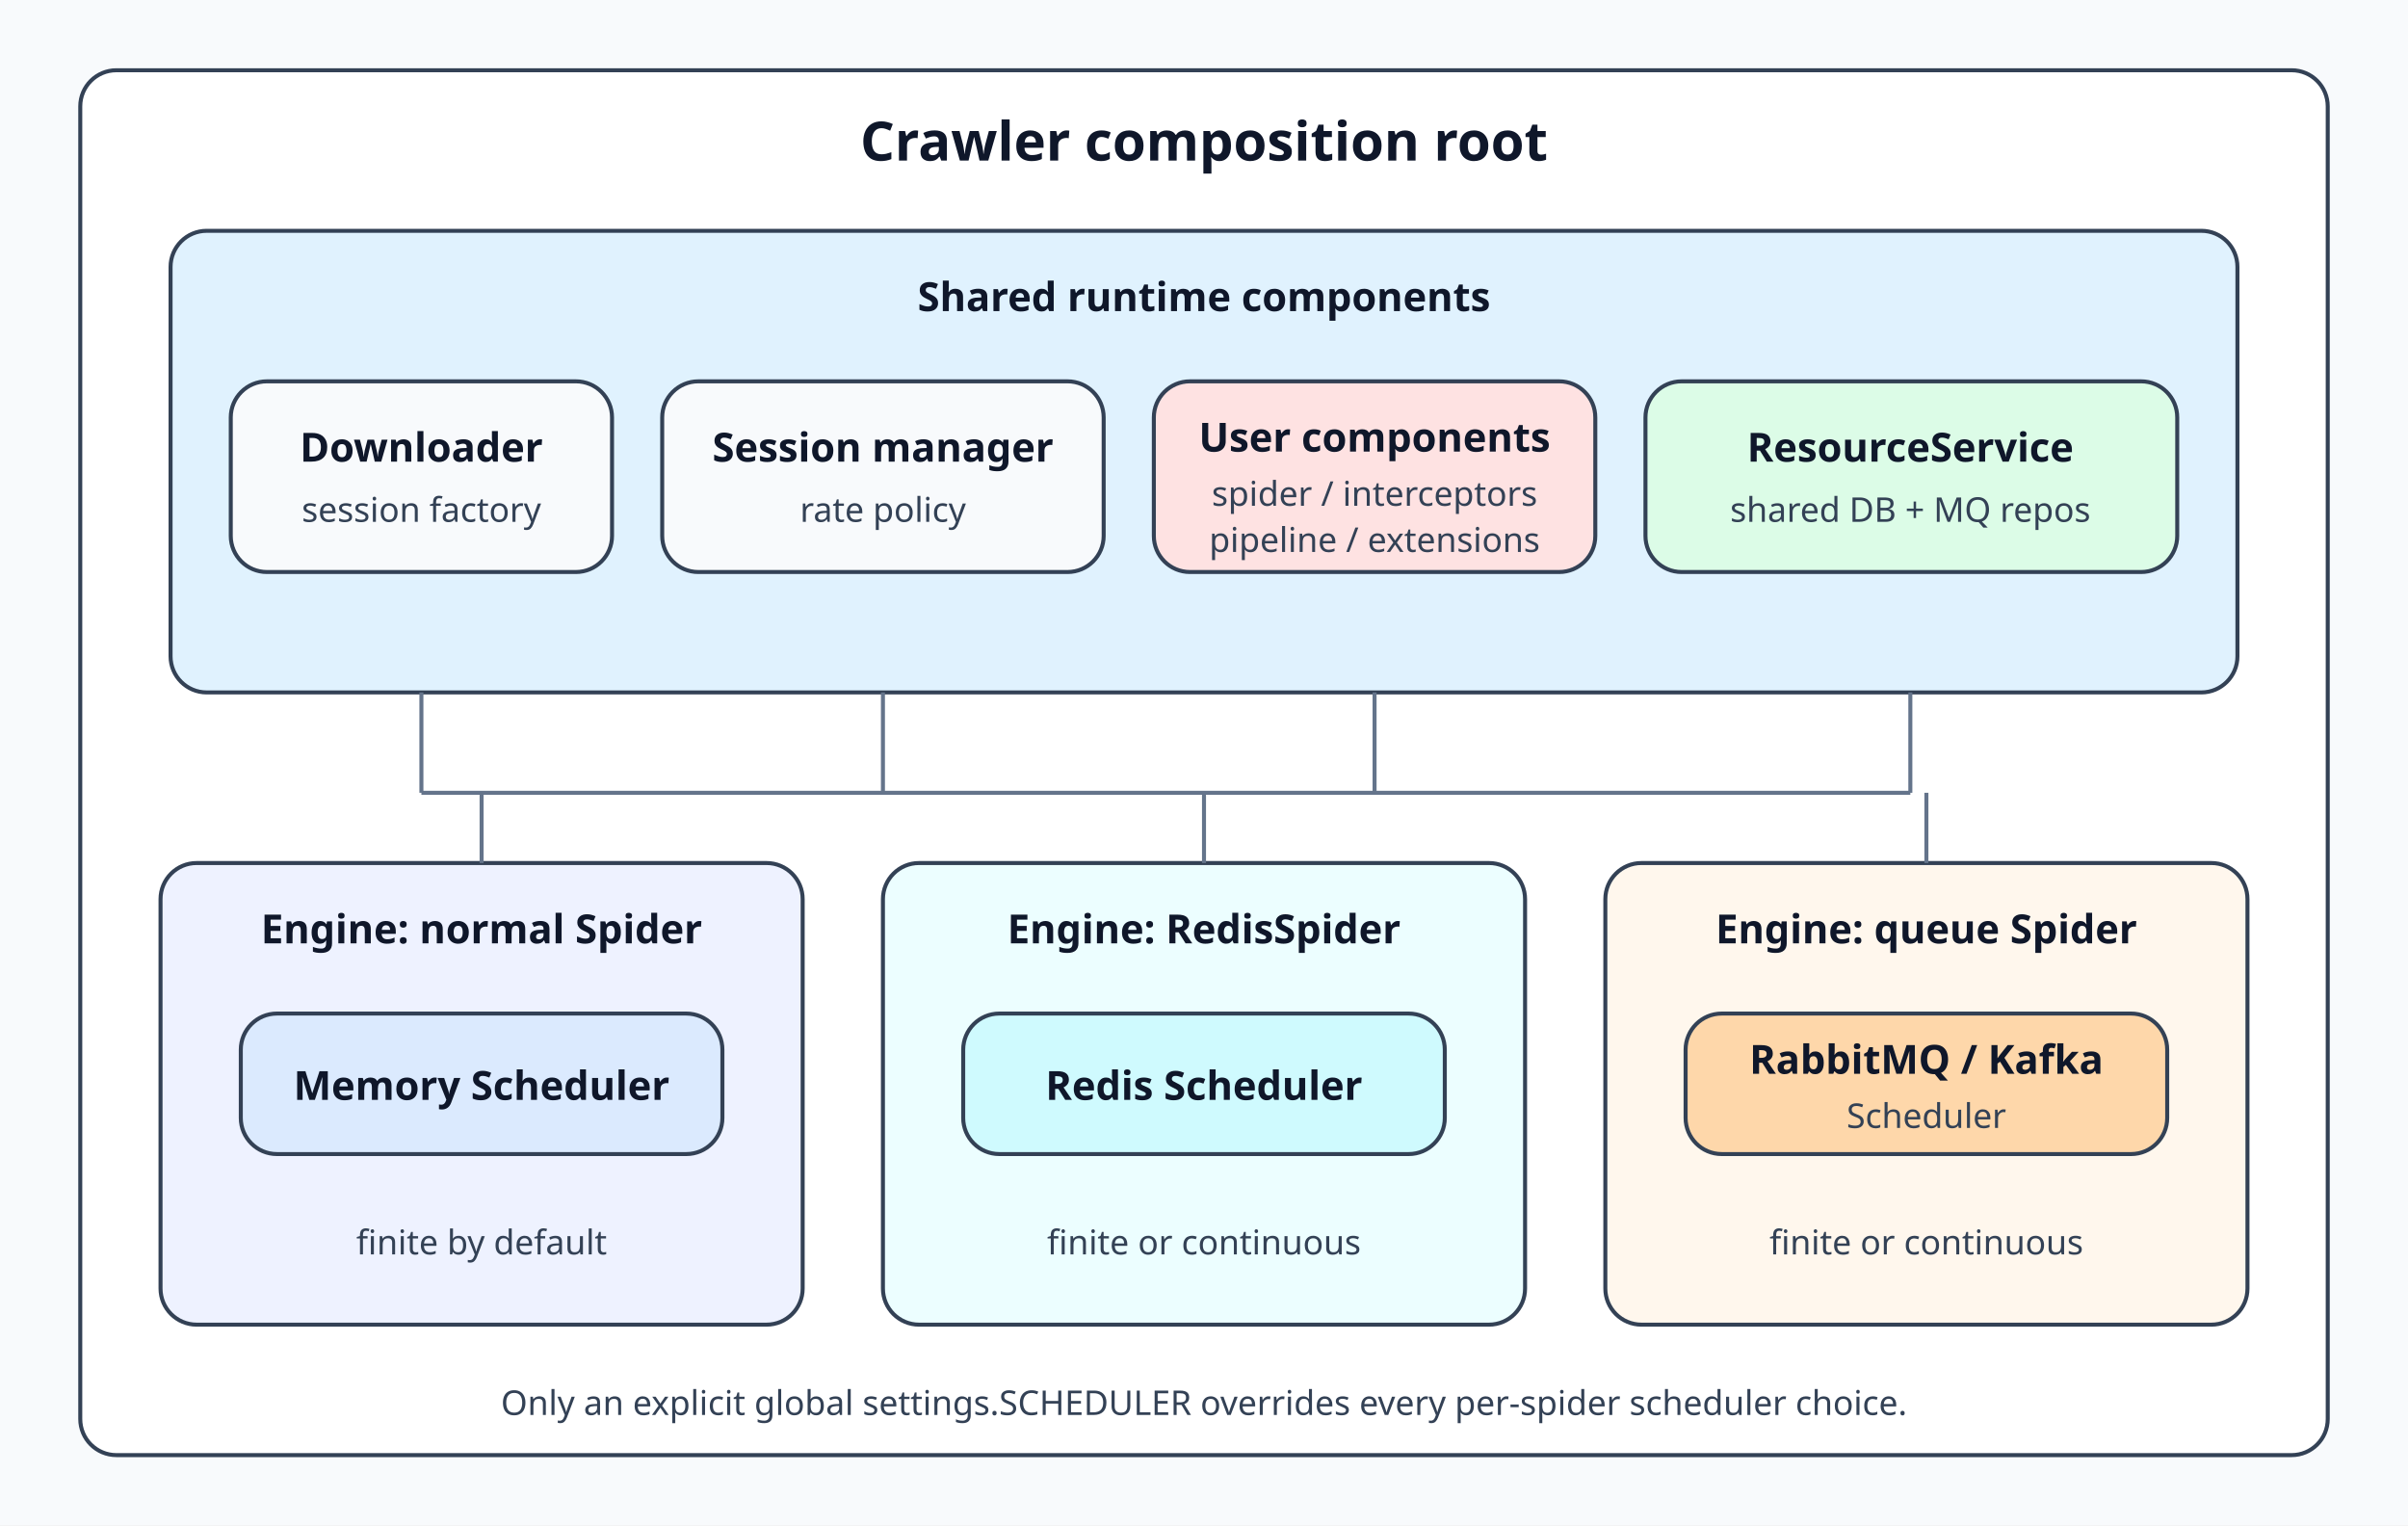
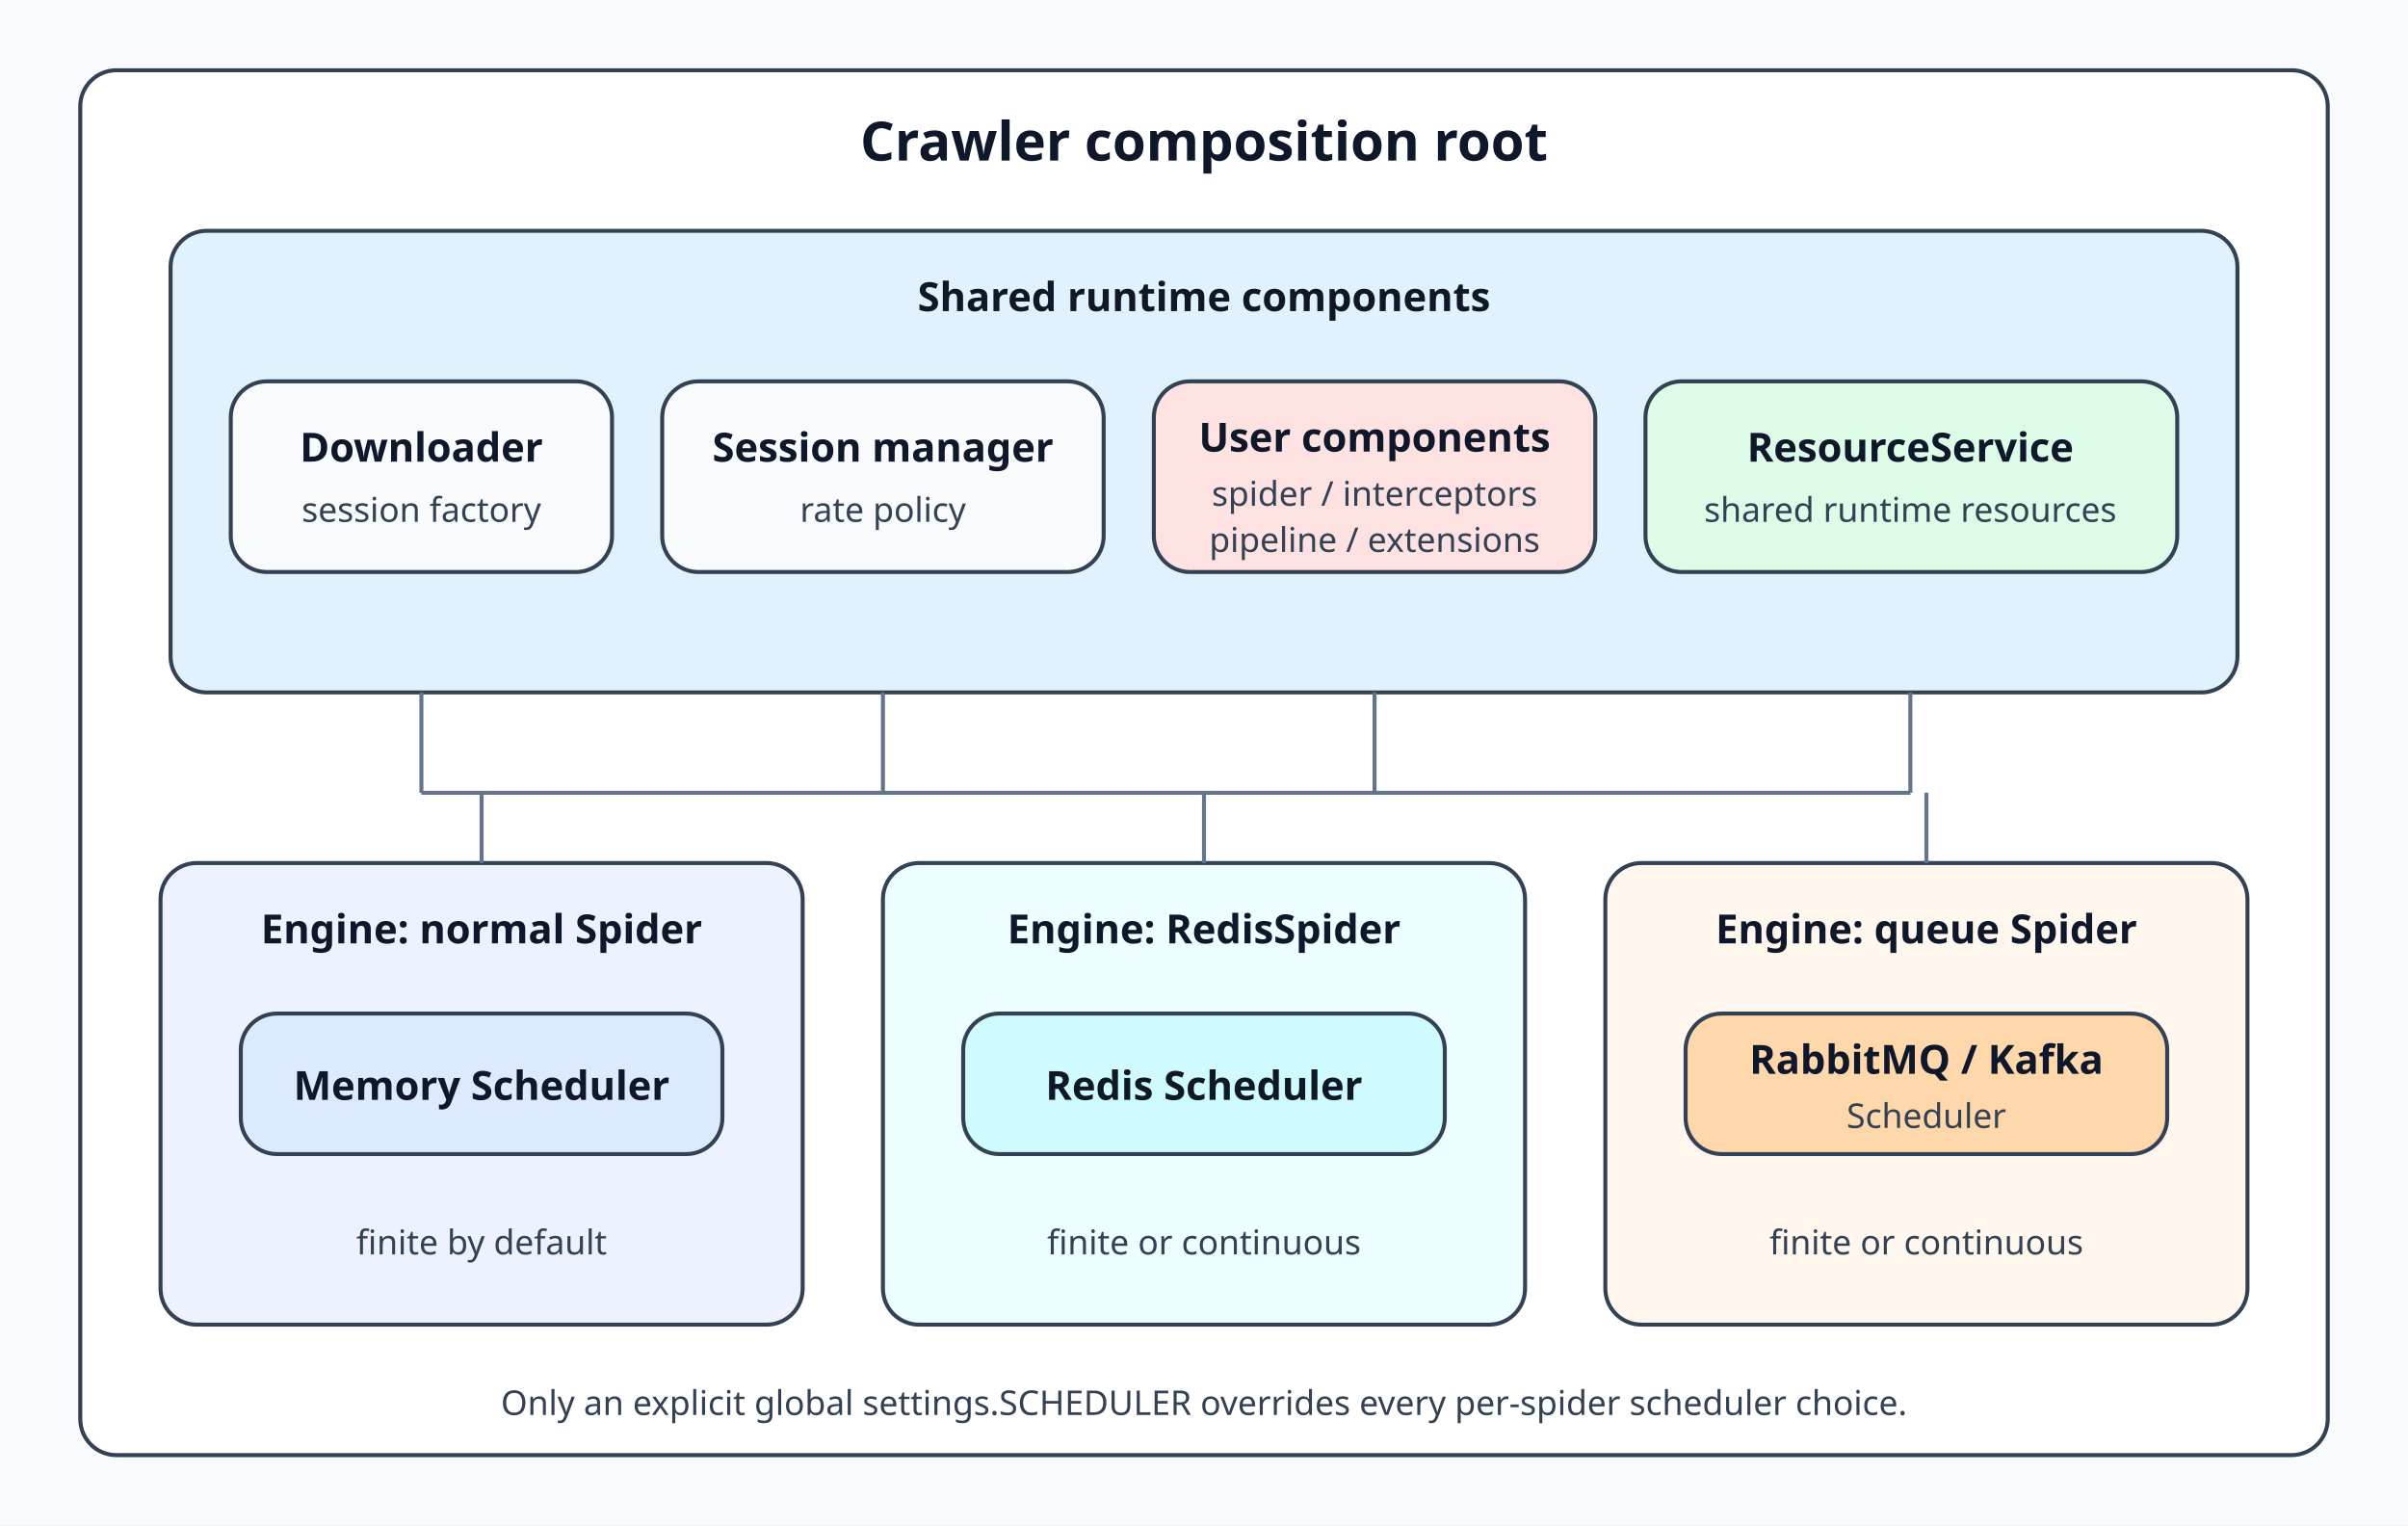
<svg xmlns="http://www.w3.org/2000/svg" width="1200" height="760" viewBox="0 0 1200 760" role="img" aria-labelledby="title desc">
  <defs>
    <style>.panel{stroke:#334155;stroke-width:2;rx:18}.title{font:700 27px system-ui,sans-serif;fill:#0f172a}.label{font:600 20px system-ui,sans-serif;fill:#0f172a}.small{font:17px system-ui,sans-serif;fill:#334155}.line{stroke:#64748b;stroke-width:2;fill:none}</style>
  </defs>
  <rect width="1200" height="760" fill="#f8fafc" />
  <rect x="40" y="35" width="1120" height="690" class="panel" fill="#ffffff" />
  <text x="600" y="80" text-anchor="middle" class="title">Crawler composition root</text>
  <rect x="85" y="115" width="1030" height="230" class="panel" fill="#e0f2fe" />
  <text x="600" y="155" text-anchor="middle" class="label">Shared runtime components</text>
  <rect x="115" y="190" width="190" height="95" class="panel" fill="#f8fafc" />
  <text x="210" y="230" text-anchor="middle" class="label">Downloader</text>
  <text x="210" y="260" text-anchor="middle" class="small">session factory</text>
  <rect x="330" y="190" width="220" height="95" class="panel" fill="#f8fafc" />
  <text x="440" y="230" text-anchor="middle" class="label">Session manager</text>
  <text x="440" y="260" text-anchor="middle" class="small">rate policy</text>
  <rect x="575" y="190" width="220" height="95" class="panel" fill="#fee2e2" />
  <text x="685" y="225" text-anchor="middle" class="label">User components</text>
  <text x="685" y="252" text-anchor="middle" class="small">spider / interceptors</text>
  <text x="685" y="275" text-anchor="middle" class="small">pipeline / extensions</text>
  <rect x="820" y="190" width="265" height="95" class="panel" fill="#dcfce7" />
  <text x="952" y="230" text-anchor="middle" class="label">ResourceService</text>
-   <text x="952" y="260" text-anchor="middle" class="small">shared DB + MQ repos</text>
+   <text x="952" y="260" text-anchor="middle" class="small">shared runtime resources</text>
  <path d="M210 345 V395 M440 345 V395 M685 345 V395 M952 345 V395 M210 395 H952" class="line" />
  <rect x="80" y="430" width="320" height="230" class="panel" fill="#eef2ff" />
  <text x="240" y="470" text-anchor="middle" class="label">Engine: normal Spider</text>
  <rect x="120" y="505" width="240" height="70" class="panel" fill="#dbeafe" />
  <text x="240" y="548" text-anchor="middle" class="label">Memory Scheduler</text>
  <text x="240" y="625" text-anchor="middle" class="small">finite by default</text>
  <rect x="440" y="430" width="320" height="230" class="panel" fill="#ecfeff" />
  <text x="600" y="470" text-anchor="middle" class="label">Engine: RedisSpider</text>
  <rect x="480" y="505" width="240" height="70" class="panel" fill="#cffafe" />
  <text x="600" y="548" text-anchor="middle" class="label">Redis Scheduler</text>
  <text x="600" y="625" text-anchor="middle" class="small">finite or continuous</text>
  <rect x="800" y="430" width="320" height="230" class="panel" fill="#fff7ed" />
  <text x="960" y="470" text-anchor="middle" class="label">Engine: queue Spider</text>
  <rect x="840" y="505" width="240" height="70" class="panel" fill="#fed7aa" />
  <text x="960" y="535" text-anchor="middle" class="label">RabbitMQ / Kafka</text>
  <text x="960" y="562" text-anchor="middle" class="small">Scheduler</text>
  <text x="960" y="625" text-anchor="middle" class="small">finite or continuous</text>
  <path d="M240 395 V430 M600 395 V430 M960 395 V430" class="line" />
  <text x="600" y="705" text-anchor="middle" class="small">Only an explicit global settings.SCHEDULER overrides every per-spider scheduler choice.</text>
</svg>
